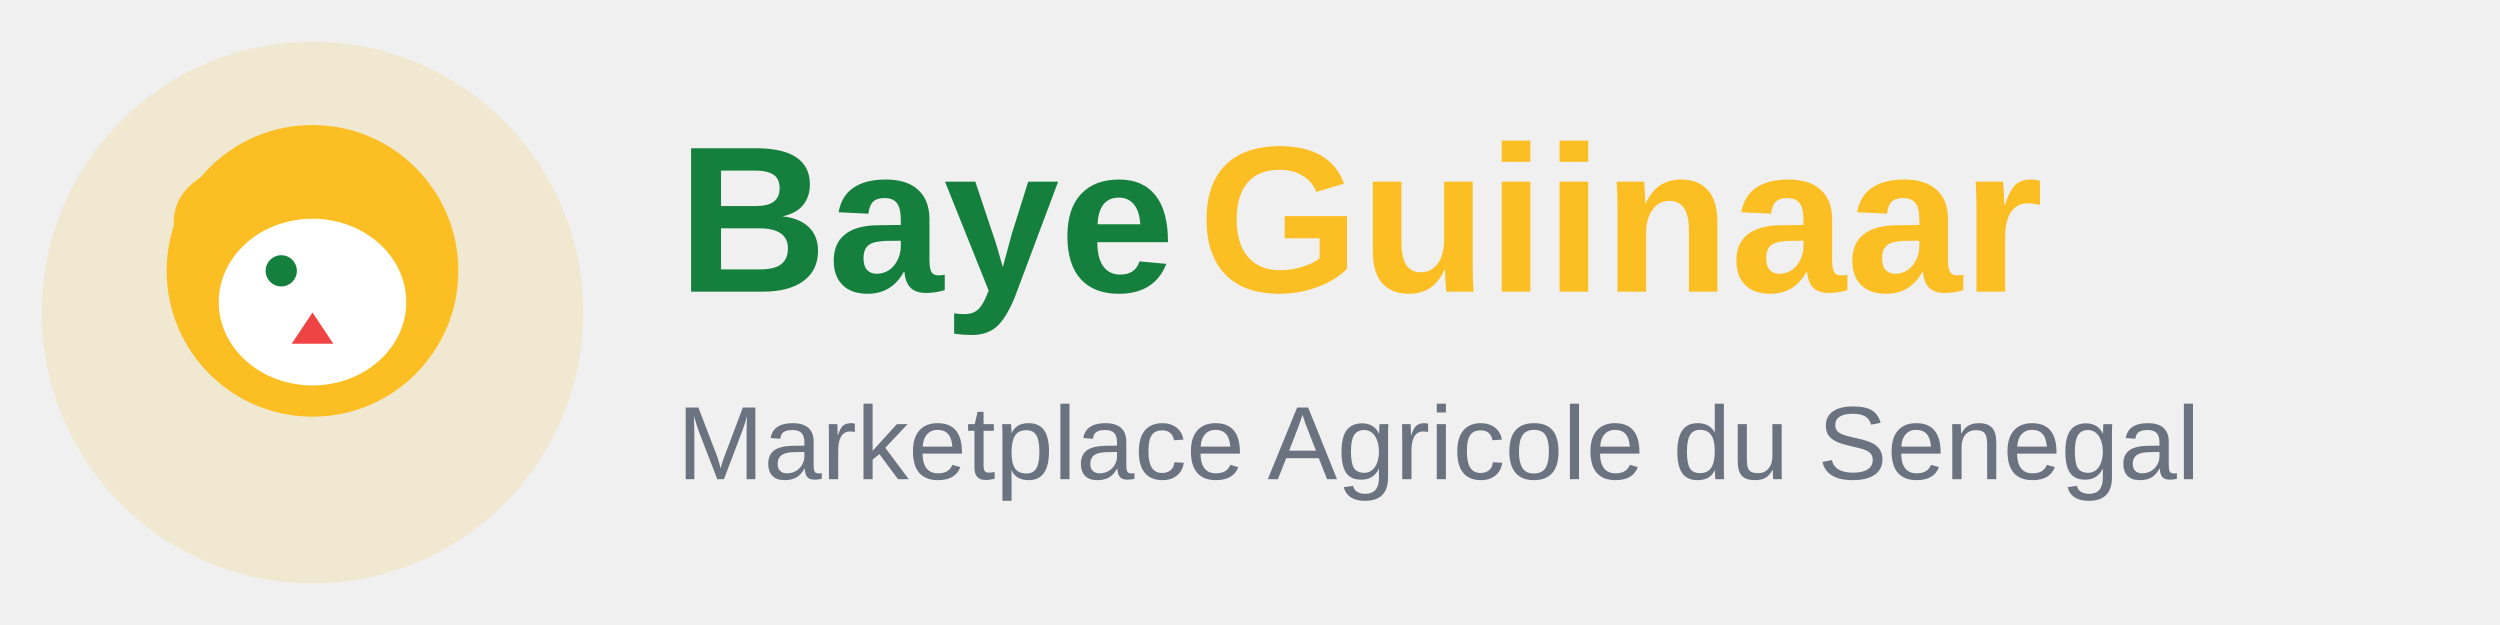
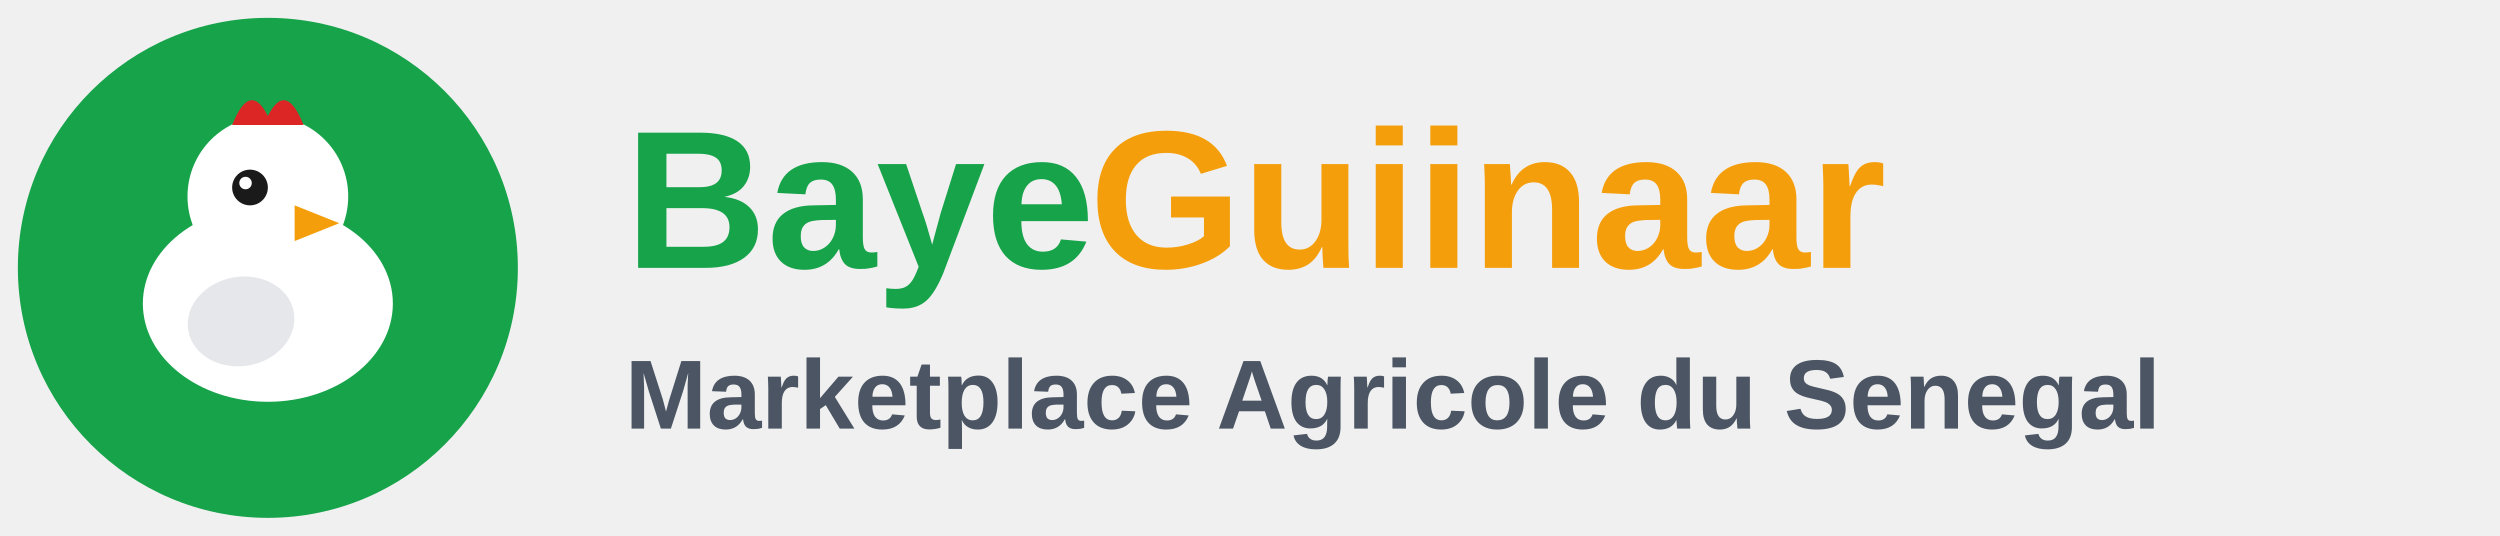
- <svg xmlns="http://www.w3.org/2000/svg" viewBox="0 0 240 60">
-   <circle cx="30" cy="30" r="26" fill="#fbbf24" opacity="0.15" />
-   <circle cx="30" cy="26" r="14" fill="#fbbf24" />
-   <ellipse cx="30" cy="29" rx="9" ry="8" fill="white" />
-   <circle cx="27" cy="26" r="1.5" fill="#15803d" />
-   <polygon points="30,30 28,33 32,33" fill="#ef4444" />
-   <path d="M18 24 Q16 19 21 17" stroke="#fbbf24" stroke-width="1.5" fill="none" />
-   <text x="65" y="28" font-size="20" fill="#15803d" font-family="Arial, sans-serif" font-weight="bold">Baye</text>
-   <text x="115" y="28" font-size="20" fill="#fbbf24" font-family="Arial, sans-serif" font-weight="bold">Guiinaar</text>
-   <text x="65" y="46" font-size="10" fill="#6b7280" font-family="Arial, sans-serif">Marketplace Agricole du Senegal</text>
+ <svg xmlns="http://www.w3.org/2000/svg" viewBox="0 0 280 60">
+   <circle cx="30" cy="30" r="28" fill="#16a34a" />
+   <ellipse cx="30" cy="34" rx="14" ry="11" fill="white" />
+   <circle cx="30" cy="22" r="9" fill="white" />
+   <path d="M26 14 Q28 9 30 13 Q32 9 34 14" fill="#dc2626" />
+   <circle cx="28" cy="21" r="2" fill="#1a1a1a" />
+   <circle cx="27.5" cy="20.5" r="0.7" fill="white" />
+   <polygon points="33,23 38,25 33,27" fill="#f59e0b" />
+   <ellipse cx="27" cy="36" rx="6" ry="5" fill="#e5e7eb" transform="rotate(-10 27 36)" />
+   <text x="70" y="30" font-size="22" fill="#16a34a" font-family="Arial, sans-serif" font-weight="900">Baye</text>
+   <text x="122" y="30" font-size="22" fill="#f59e0b" font-family="Arial, sans-serif" font-weight="900">Guiinaar</text>
+   <text x="70" y="48" font-size="11" fill="#4b5563" font-family="Arial, sans-serif" font-weight="600">Marketplace Agricole du Senegal</text>
</svg>
